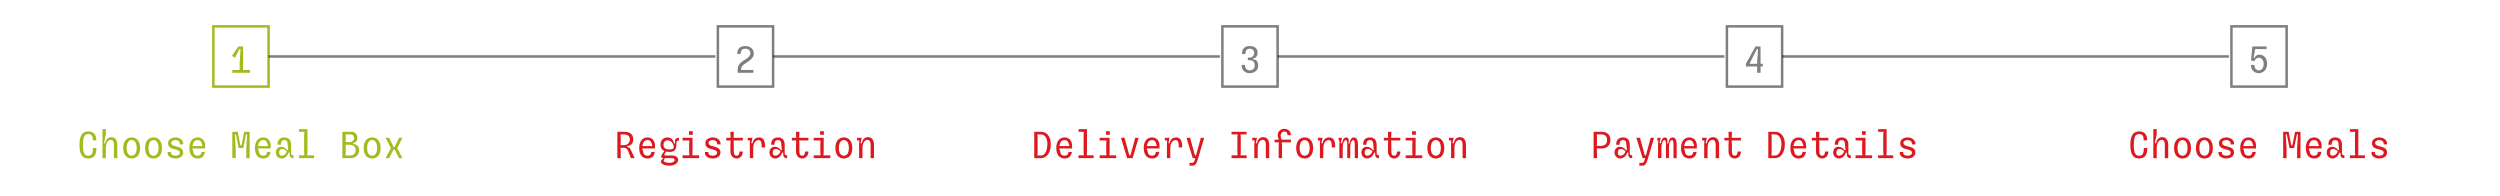
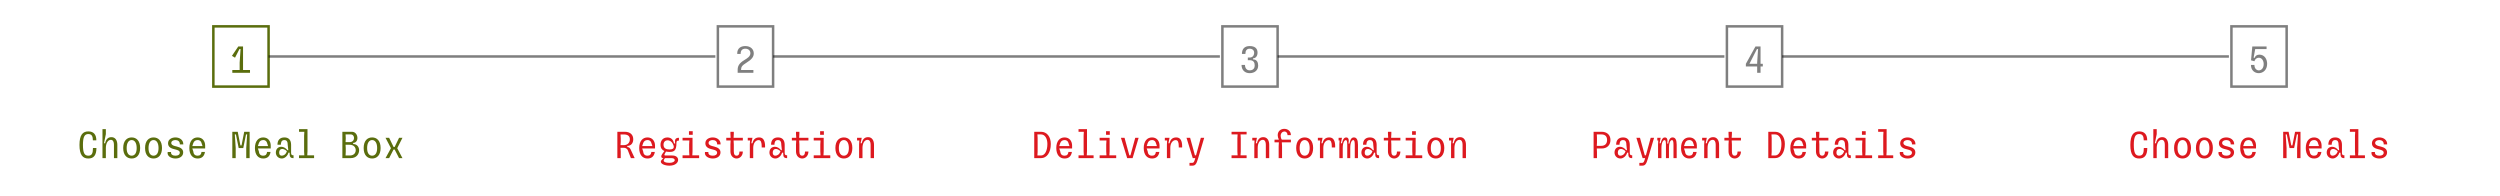
<svg xmlns="http://www.w3.org/2000/svg" width="996" height="78" viewBox="0 0 996 78" fill="none">
-   <rect x="85" y="10.5" width="22" height="24" stroke="#A0BD1F" />
-   <path d="M92.553 29V27.875H95.478V24.98L95.838 19.55H95.388L93.633 22.985L92.403 22.25L94.938 18.5H96.828V27.875H99.603V29H92.553Z" fill="#A0BD1F" />
-   <path d="M35.189 62.025C36.599 62.025 37.034 61.095 37.034 58.95H38.414C38.414 61.86 37.334 63.15 35.189 63.15C32.954 63.15 31.664 61.725 31.664 57.75C31.664 53.775 32.954 52.35 35.189 52.35C37.334 52.35 38.384 53.64 38.384 55.92H37.004C37.004 54.405 36.599 53.4 35.189 53.4C33.689 53.4 33.044 54.525 33.044 57.75C33.044 60.975 33.689 62.025 35.189 62.025ZM40.823 63V51.45H42.173V53.445L41.423 57.075H41.873C42.263 55.29 43.178 54.645 44.423 54.645C45.938 54.645 46.748 55.935 46.748 57.675V63H45.398V57.675C45.413 56.565 45.038 55.71 44.168 55.71C43.103 55.71 42.188 56.88 42.173 58.92V63H40.823ZM54.452 58.965C54.452 56.79 53.552 55.8 52.457 55.8C51.362 55.8 50.462 56.79 50.462 58.965C50.447 61.155 51.362 62.025 52.457 62.025C53.552 62.025 54.467 61.155 54.452 58.965ZM49.082 58.965C49.082 56.04 50.612 54.75 52.457 54.75C54.302 54.75 55.832 56.04 55.832 58.965C55.832 61.89 54.302 63.15 52.457 63.15C50.612 63.15 49.082 61.89 49.082 58.965ZM63.161 58.965C63.161 56.79 62.261 55.8 61.166 55.8C60.071 55.8 59.171 56.79 59.171 58.965C59.156 61.155 60.071 62.025 61.166 62.025C62.261 62.025 63.176 61.155 63.161 58.965ZM57.791 58.965C57.791 56.04 59.321 54.75 61.166 54.75C63.011 54.75 64.541 56.04 64.541 58.965C64.541 61.89 63.011 63.15 61.166 63.15C59.321 63.15 57.791 61.89 57.791 58.965ZM69.921 63.15C68.135 63.15 66.471 62.16 66.8 60.555H68.15C68.001 61.695 68.99 62.025 69.921 62.025C70.971 62.025 71.63 61.605 71.63 60.795C71.63 60.12 70.971 59.82 69.951 59.565L69.126 59.355C67.55 58.95 66.951 58.14 66.951 57.06C66.951 55.5 68.451 54.75 69.891 54.75C71.481 54.75 73.085 55.68 73.025 57.525H71.645C71.706 56.235 70.76 55.8 69.876 55.8C69.096 55.8 68.225 56.145 68.225 57C68.225 57.54 68.781 57.96 69.621 58.17L70.445 58.38C71.99 58.77 72.981 59.415 72.981 60.735C72.981 62.22 71.66 63.15 69.921 63.15ZM78.735 63.15C76.815 63.15 75.435 61.755 75.435 58.98C75.435 56.205 76.815 54.75 78.735 54.75C80.64 54.75 81.735 56.175 81.735 58.035V59.16H76.62L76.995 60.285C77.1 61.335 77.565 62.025 78.735 62.025C79.725 62.025 80.16 61.515 80.28 60.525H81.66C81.39 62.265 80.385 63.15 78.735 63.15ZM76.62 58.185H80.685L80.31 57.06C80.145 56.43 79.755 55.8 78.735 55.8C77.865 55.8 77.25 56.265 76.995 57.06L76.62 58.185ZM92.553 63V52.5H94.713L95.778 57.93H96.228L97.293 52.5H99.453V63H98.103V58.98L98.463 53.55H98.013L96.918 58.98H95.088L93.993 53.55H93.543L93.903 58.98V63H92.553ZM104.862 63.15C102.942 63.15 101.562 61.755 101.562 58.98C101.562 56.205 102.942 54.75 104.862 54.75C106.767 54.75 107.862 56.175 107.862 58.035V59.16H102.747L103.122 60.285C103.227 61.335 103.692 62.025 104.862 62.025C105.852 62.025 106.287 61.515 106.407 60.525H107.787C107.517 62.265 106.512 63.15 104.862 63.15ZM102.747 58.185H106.812L106.437 57.06C106.272 56.43 105.882 55.8 104.862 55.8C103.992 55.8 103.377 56.265 103.122 57.06L102.747 58.185ZM112.266 63.15C110.841 63.15 109.896 62.025 109.896 60.795C109.896 59.22 110.931 58.47 112.101 58.47C112.941 58.47 113.901 59.01 114.516 59.85H114.861L114.621 57.675C114.621 56.175 114.036 55.8 113.301 55.8C112.071 55.8 111.891 56.835 111.891 57.675H110.541C110.541 55.725 111.606 54.75 113.301 54.75C114.996 54.75 115.956 55.74 115.971 57.675V60.825C115.971 61.635 116.181 61.875 116.946 61.875V63C115.656 63 115.371 62.565 115.371 60.825H114.921C114.621 62.04 113.481 63.15 112.266 63.15ZM111.216 60.795C111.216 61.635 111.591 62.025 112.266 62.025C112.986 62.025 113.916 61.53 114.291 60.24C113.631 59.61 112.941 59.34 112.461 59.34C111.696 59.34 111.216 59.835 111.216 60.795ZM121.155 54.09L121.245 52.515V52.5H119.13V51.45H122.505V60.3L122.415 61.875H125.13V63H119.13V61.875H121.245L121.155 60.3V54.09ZM136.399 63V52.5H140.209C141.634 52.5 142.399 53.79 142.399 54.975C142.399 56.055 141.754 56.925 140.704 56.925V57.375C142.249 57.375 143.074 58.59 143.074 59.835C143.074 61.395 141.994 63 139.699 63H136.399ZM137.674 61.935L139.324 61.95C141.034 61.965 141.724 60.87 141.724 59.835C141.724 58.725 140.944 57.675 139.324 57.675H137.674L137.749 59.1V60.525L137.674 61.935ZM137.674 56.625H139.324C140.494 56.625 141.049 55.785 141.049 54.975C141.049 54.24 140.599 53.55 139.699 53.55H137.674L137.749 54.975V55.2L137.674 56.625ZM150.253 58.965C150.253 56.79 149.353 55.8 148.258 55.8C147.163 55.8 146.263 56.79 146.263 58.965C146.248 61.155 147.163 62.025 148.258 62.025C149.353 62.025 150.268 61.155 150.253 58.965ZM144.883 58.965C144.883 56.04 146.413 54.75 148.258 54.75C150.103 54.75 151.633 56.04 151.633 58.965C151.633 61.89 150.103 63.15 148.258 63.15C146.413 63.15 144.883 61.89 144.883 58.965ZM153.592 63L155.752 59.04L153.592 54.9H155.032L156.787 58.53H157.237L158.992 54.9H160.342L158.257 59.04L160.342 63H158.992L157.237 59.58H156.787L155.032 63H153.592Z" fill="#A0BD1F" />
+   <rect x="85" y="10.5" width="22" height="24" stroke="#5A6D0D" />
+   <path d="M92.553 29V27.875H95.478V24.98L95.838 19.55H95.388L93.633 22.985L92.403 22.25L94.938 18.5H96.828V27.875H99.603V29H92.553Z" fill="#5A6D0D" />
+   <path d="M35.189 62.025C36.599 62.025 37.034 61.095 37.034 58.95H38.414C38.414 61.86 37.334 63.15 35.189 63.15C32.954 63.15 31.664 61.725 31.664 57.75C31.664 53.775 32.954 52.35 35.189 52.35C37.334 52.35 38.384 53.64 38.384 55.92H37.004C37.004 54.405 36.599 53.4 35.189 53.4C33.689 53.4 33.044 54.525 33.044 57.75C33.044 60.975 33.689 62.025 35.189 62.025ZM40.823 63V51.45H42.173V53.445L41.423 57.075H41.873C42.263 55.29 43.178 54.645 44.423 54.645C45.938 54.645 46.748 55.935 46.748 57.675V63H45.398V57.675C45.413 56.565 45.038 55.71 44.168 55.71C43.103 55.71 42.188 56.88 42.173 58.92V63H40.823ZM54.452 58.965C54.452 56.79 53.552 55.8 52.457 55.8C51.362 55.8 50.462 56.79 50.462 58.965C50.447 61.155 51.362 62.025 52.457 62.025C53.552 62.025 54.467 61.155 54.452 58.965ZM49.082 58.965C49.082 56.04 50.612 54.75 52.457 54.75C54.302 54.75 55.832 56.04 55.832 58.965C55.832 61.89 54.302 63.15 52.457 63.15C50.612 63.15 49.082 61.89 49.082 58.965ZM63.161 58.965C63.161 56.79 62.261 55.8 61.166 55.8C60.071 55.8 59.171 56.79 59.171 58.965C59.156 61.155 60.071 62.025 61.166 62.025C62.261 62.025 63.176 61.155 63.161 58.965ZM57.791 58.965C57.791 56.04 59.321 54.75 61.166 54.75C63.011 54.75 64.541 56.04 64.541 58.965C64.541 61.89 63.011 63.15 61.166 63.15C59.321 63.15 57.791 61.89 57.791 58.965ZM69.921 63.15C68.135 63.15 66.471 62.16 66.8 60.555H68.15C68.001 61.695 68.99 62.025 69.921 62.025C70.971 62.025 71.63 61.605 71.63 60.795C71.63 60.12 70.971 59.82 69.951 59.565L69.126 59.355C67.55 58.95 66.951 58.14 66.951 57.06C66.951 55.5 68.451 54.75 69.891 54.75C71.481 54.75 73.085 55.68 73.025 57.525H71.645C71.706 56.235 70.76 55.8 69.876 55.8C69.096 55.8 68.225 56.145 68.225 57C68.225 57.54 68.781 57.96 69.621 58.17L70.445 58.38C71.99 58.77 72.981 59.415 72.981 60.735C72.981 62.22 71.66 63.15 69.921 63.15ZM78.735 63.15C76.815 63.15 75.435 61.755 75.435 58.98C75.435 56.205 76.815 54.75 78.735 54.75C80.64 54.75 81.735 56.175 81.735 58.035V59.16H76.62L76.995 60.285C77.1 61.335 77.565 62.025 78.735 62.025C79.725 62.025 80.16 61.515 80.28 60.525H81.66C81.39 62.265 80.385 63.15 78.735 63.15ZM76.62 58.185H80.685L80.31 57.06C80.145 56.43 79.755 55.8 78.735 55.8C77.865 55.8 77.25 56.265 76.995 57.06L76.62 58.185ZM92.553 63V52.5H94.713L95.778 57.93H96.228L97.293 52.5H99.453V63H98.103V58.98L98.463 53.55H98.013L96.918 58.98H95.088L93.993 53.55H93.543L93.903 58.98V63H92.553ZM104.862 63.15C102.942 63.15 101.562 61.755 101.562 58.98C101.562 56.205 102.942 54.75 104.862 54.75C106.767 54.75 107.862 56.175 107.862 58.035V59.16H102.747L103.122 60.285C103.227 61.335 103.692 62.025 104.862 62.025C105.852 62.025 106.287 61.515 106.407 60.525H107.787C107.517 62.265 106.512 63.15 104.862 63.15ZM102.747 58.185H106.812L106.437 57.06C106.272 56.43 105.882 55.8 104.862 55.8C103.992 55.8 103.377 56.265 103.122 57.06L102.747 58.185ZM112.266 63.15C110.841 63.15 109.896 62.025 109.896 60.795C109.896 59.22 110.931 58.47 112.101 58.47C112.941 58.47 113.901 59.01 114.516 59.85H114.861L114.621 57.675C114.621 56.175 114.036 55.8 113.301 55.8C112.071 55.8 111.891 56.835 111.891 57.675H110.541C110.541 55.725 111.606 54.75 113.301 54.75C114.996 54.75 115.956 55.74 115.971 57.675V60.825C115.971 61.635 116.181 61.875 116.946 61.875V63C115.656 63 115.371 62.565 115.371 60.825H114.921C114.621 62.04 113.481 63.15 112.266 63.15ZM111.216 60.795C111.216 61.635 111.591 62.025 112.266 62.025C112.986 62.025 113.916 61.53 114.291 60.24C113.631 59.61 112.941 59.34 112.461 59.34C111.696 59.34 111.216 59.835 111.216 60.795ZM121.155 54.09L121.245 52.515V52.5H119.13V51.45H122.505V60.3L122.415 61.875H125.13V63H119.13V61.875H121.245L121.155 60.3V54.09ZM136.399 63V52.5H140.209C141.634 52.5 142.399 53.79 142.399 54.975C142.399 56.055 141.754 56.925 140.704 56.925V57.375C142.249 57.375 143.074 58.59 143.074 59.835C143.074 61.395 141.994 63 139.699 63H136.399ZM137.674 61.935L139.324 61.95C141.034 61.965 141.724 60.87 141.724 59.835C141.724 58.725 140.944 57.675 139.324 57.675H137.674L137.749 59.1V60.525L137.674 61.935ZM137.674 56.625H139.324C140.494 56.625 141.049 55.785 141.049 54.975C141.049 54.24 140.599 53.55 139.699 53.55H137.674L137.749 54.975V55.2L137.674 56.625ZM150.253 58.965C150.253 56.79 149.353 55.8 148.258 55.8C147.163 55.8 146.263 56.79 146.263 58.965C146.248 61.155 147.163 62.025 148.258 62.025C149.353 62.025 150.268 61.155 150.253 58.965ZM144.883 58.965C144.883 56.04 146.413 54.75 148.258 54.75C150.103 54.75 151.633 56.04 151.633 58.965C151.633 61.89 150.103 63.15 148.258 63.15C146.413 63.15 144.883 61.89 144.883 58.965ZM153.592 63L155.752 59.04L153.592 54.9H155.032L156.787 58.53H157.237L158.992 54.9H160.342L158.257 59.04L160.342 63H158.992L157.237 59.58H156.787L155.032 63H153.592Z" fill="#5A6D0D" />
  <rect x="286" y="10.5" width="22" height="24" stroke="black" stroke-opacity="0.5" />
  <path d="M293.883 27.875C293.883 26.33 294.423 25.22 296.598 23.9C297.768 23.18 298.953 22.475 298.953 21.2C298.953 20.195 298.203 19.4 296.928 19.4C295.623 19.4 295.023 20.24 295.083 21.5H293.703C293.628 18.995 295.428 18.35 296.928 18.35C298.953 18.35 300.303 19.535 300.303 21.29C300.303 22.655 299.433 23.735 297.423 24.965C295.653 26.045 295.233 26.645 295.233 27.875H300.153V29H293.883V27.875Z" fill="black" fill-opacity="0.5" />
  <path d="M250.123 59.865C249.913 59.34 249.343 58.875 248.533 58.875H247.213L247.303 60.45V63H245.953V52.5H248.908C251.203 52.5 252.283 53.79 252.283 55.5C252.283 57.105 251.338 58.125 249.913 58.125V58.575C250.573 58.575 250.993 59.01 251.248 59.55L252.853 63H251.353L250.123 59.865ZM247.213 57.825H248.533C249.973 57.825 250.933 56.895 250.933 55.5C250.933 54.315 250.243 53.565 248.533 53.565H247.213L247.303 55.14V56.55L247.213 57.825ZM257.962 63.15C256.042 63.15 254.662 61.755 254.662 58.98C254.662 56.205 256.042 54.75 257.962 54.75C259.867 54.75 260.962 56.175 260.962 58.035V59.16H255.847L256.222 60.285C256.327 61.335 256.792 62.025 257.962 62.025C258.952 62.025 259.387 61.515 259.507 60.525H260.887C260.617 62.265 259.612 63.15 257.962 63.15ZM255.847 58.185H259.912L259.537 57.06C259.372 56.43 258.982 55.8 257.962 55.8C257.092 55.8 256.477 56.265 256.222 57.06L255.847 58.185ZM266.701 66C264.946 66 263.281 65.355 263.281 64.425C263.281 64.125 263.461 63.795 263.866 63.435L264.331 63.03C263.761 63.03 263.446 62.76 263.446 62.325C263.446 62.04 263.596 61.68 263.881 61.29L264.706 60.165C263.776 59.775 263.146 59.01 263.146 57.66C263.146 56.055 264.091 54.765 265.891 54.765C267.301 54.765 268.156 55.545 268.486 56.97L268.531 57.165H268.981L268.951 56.97C268.801 55.965 268.906 54.9 270.346 54.9H270.496V56.025H270.346C269.686 56.025 269.491 56.235 269.491 57.075C269.491 60.015 268.501 60.525 266.791 60.525C266.281 60.525 265.786 60.48 265.336 60.375L264.796 61.35C264.616 61.68 264.706 61.95 265.021 61.95H267.826C269.416 61.95 270.166 62.775 270.166 63.705C270.166 64.89 268.921 66 266.701 66ZM264.346 57.675C264.346 59.175 265.516 59.55 266.716 59.55C267.931 59.55 268.441 59.175 268.441 58.515C268.441 58.155 268.276 57.69 267.991 57.18C267.496 56.31 266.701 55.89 265.966 55.89C265.096 55.89 264.346 56.475 264.346 57.675ZM264.541 63.6C264.001 64.485 265.306 64.875 266.701 64.875C268.006 64.875 268.816 64.395 268.816 63.795C268.816 63.36 268.426 63 267.526 63H265.981L264.901 63.015L264.541 63.6ZM271.93 63V61.875H274.645L274.555 60.3V57.525L274.645 55.95H271.93V54.9H275.905V60.3L275.815 61.875H278.53V63H271.93ZM274.48 53.7V52.275H275.98V53.7H274.48ZM283.984 63.15C282.199 63.15 280.534 62.16 280.864 60.555H282.214C282.064 61.695 283.054 62.025 283.984 62.025C285.034 62.025 285.694 61.605 285.694 60.795C285.694 60.12 285.034 59.82 284.014 59.565L283.189 59.355C281.614 58.95 281.014 58.14 281.014 57.06C281.014 55.5 282.514 54.75 283.954 54.75C285.544 54.75 287.149 55.68 287.089 57.525H285.709C285.769 56.235 284.824 55.8 283.939 55.8C283.159 55.8 282.289 56.145 282.289 57C282.289 57.54 282.844 57.96 283.684 58.17L284.509 58.38C286.054 58.77 287.044 59.415 287.044 60.735C287.044 62.22 285.724 63.15 283.984 63.15ZM293.458 62.025C294.058 62.04 294.598 61.635 294.598 60.36H295.948C295.948 62.1 294.748 63.15 293.458 63.15C292.168 63.15 290.998 62.1 290.998 60.36V57.525L291.088 55.95H289.348V54.9H291.088L290.998 53.325V52.5H292.348V53.325L292.258 54.9H295.948V55.95H292.258L292.348 57.525V60.36C292.348 61.635 292.858 62.04 293.458 62.025ZM298.733 63V57.54L298.823 55.965V55.95H297.908V54.9H299.783L299.333 57.075H299.783C300.173 55.275 301.238 54.75 302.483 54.75C304.148 54.75 304.808 56.16 304.808 58.335C304.808 58.485 304.808 58.62 304.793 58.755H303.458V58.335C303.458 56.73 303.158 55.815 302.228 55.815C301.163 55.815 300.083 56.88 300.083 58.92V63H298.733ZM308.912 63.15C307.487 63.15 306.542 62.025 306.542 60.795C306.542 59.22 307.577 58.47 308.747 58.47C309.587 58.47 310.547 59.01 311.162 59.85H311.507L311.267 57.675C311.267 56.175 310.682 55.8 309.947 55.8C308.717 55.8 308.537 56.835 308.537 57.675H307.187C307.187 55.725 308.252 54.75 309.947 54.75C311.642 54.75 312.602 55.74 312.617 57.675V60.825C312.617 61.635 312.827 61.875 313.592 61.875V63C312.302 63 312.017 62.565 312.017 60.825H311.567C311.267 62.04 310.127 63.15 308.912 63.15ZM307.862 60.795C307.862 61.635 308.237 62.025 308.912 62.025C309.632 62.025 310.562 61.53 310.937 60.24C310.277 59.61 309.587 59.34 309.107 59.34C308.342 59.34 307.862 59.835 307.862 60.795ZM319.586 62.025C320.186 62.04 320.726 61.635 320.726 60.36H322.076C322.076 62.1 320.876 63.15 319.586 63.15C318.296 63.15 317.126 62.1 317.126 60.36V57.525L317.216 55.95H315.476V54.9H317.216L317.126 53.325V52.5H318.476V53.325L318.386 54.9H322.076V55.95H318.386L318.476 57.525V60.36C318.476 61.635 318.986 62.04 319.586 62.025ZM324.185 63V61.875H326.9L326.81 60.3V57.525L326.9 55.95H324.185V54.9H328.16V60.3L328.07 61.875H330.785V63H324.185ZM326.735 53.7V52.275H328.235V53.7H326.735ZM338.189 58.965C338.189 56.79 337.289 55.8 336.194 55.8C335.099 55.8 334.199 56.79 334.199 58.965C334.184 61.155 335.099 62.025 336.194 62.025C337.289 62.025 338.204 61.155 338.189 58.965ZM332.819 58.965C332.819 56.04 334.349 54.75 336.194 54.75C338.039 54.75 339.569 56.04 339.569 58.965C339.569 61.89 338.039 63.15 336.194 63.15C334.349 63.15 332.819 61.89 332.819 58.965ZM342.263 63V57.54L342.353 55.965V55.95H341.453V54.9H343.313L342.863 57.075H343.313C343.703 55.275 344.618 54.645 345.878 54.645C347.393 54.645 348.203 55.935 348.203 57.675V63H346.853V57.675C346.868 56.565 346.493 55.71 345.623 55.71C344.543 55.71 343.613 56.88 343.613 58.92V63H342.263Z" fill="#DD191F" />
  <rect x="487" y="10.5" width="22" height="24" stroke="black" stroke-opacity="0.5" />
  <path d="M497.853 28.025C499.368 28.04 499.878 27.02 499.878 26.135C499.878 25.025 499.503 23.975 497.853 23.975H497.133V22.925H497.853C499.053 22.925 499.653 22.085 499.653 20.975C499.653 20.03 498.918 19.4 497.853 19.4C496.728 19.4 496.158 20.15 496.158 21.5H494.778C494.778 19.49 495.843 18.35 497.853 18.35C499.938 18.35 501.003 19.295 501.003 20.96C501.003 22.34 500.283 23.225 499.233 23.225V23.675C500.778 23.675 501.258 24.89 501.258 26.135C501.258 27.95 499.893 29.15 497.853 29.15C495.918 29.15 494.628 27.845 494.628 25.88H496.008C496.008 27.215 496.743 28.025 497.853 28.025Z" fill="black" fill-opacity="0.5" />
  <path d="M412.041 63V52.5H414.741C417.081 52.5 418.641 54.45 418.641 57.36C418.641 60.75 417.081 63 414.741 63H412.041ZM413.301 61.95H414.741C416.256 61.95 417.276 60.12 417.276 57.36C417.276 55.08 416.256 53.55 414.741 53.55H413.301L413.391 54.975V60.525L413.301 61.95ZM424.125 63.15C422.205 63.15 420.825 61.755 420.825 58.98C420.825 56.205 422.205 54.75 424.125 54.75C426.03 54.75 427.125 56.175 427.125 58.035V59.16H422.01L422.385 60.285C422.49 61.335 422.955 62.025 424.125 62.025C425.115 62.025 425.55 61.515 425.67 60.525H427.05C426.78 62.265 425.775 63.15 424.125 63.15ZM422.01 58.185H426.075L425.7 57.06C425.535 56.43 425.145 55.8 424.125 55.8C423.255 55.8 422.64 56.265 422.385 57.06L422.01 58.185ZM431.709 54.09L431.799 52.515V52.5H429.684V51.45H433.059V60.3L432.969 61.875H435.684V63H429.684V61.875H431.799L431.709 60.3V54.09ZM438.094 63V61.875H440.809L440.719 60.3V57.525L440.809 55.95H438.094V54.9H442.069V60.3L441.979 61.875H444.694V63H438.094ZM440.644 53.7V52.275H442.144V53.7H440.644ZM449.068 63L446.578 54.9H448.018L449.923 61.875H450.373L452.278 54.9H453.628L451.228 63H449.068ZM458.962 63.15C457.042 63.15 455.662 61.755 455.662 58.98C455.662 56.205 457.042 54.75 458.962 54.75C460.867 54.75 461.962 56.175 461.962 58.035V59.16H456.847L457.222 60.285C457.327 61.335 457.792 62.025 458.962 62.025C459.952 62.025 460.387 61.515 460.507 60.525H461.887C461.617 62.265 460.612 63.15 458.962 63.15ZM456.847 58.185H460.912L460.537 57.06C460.372 56.43 459.982 55.8 458.962 55.8C458.092 55.8 457.477 56.265 457.222 57.06L456.847 58.185ZM464.896 63V57.54L464.986 55.965V55.95H464.071V54.9H465.946L465.496 57.075H465.946C466.336 55.275 467.401 54.75 468.646 54.75C470.311 54.75 470.971 56.16 470.971 58.335C470.971 58.485 470.971 58.62 470.956 58.755H469.621V58.335C469.621 56.73 469.321 55.815 468.391 55.815C467.326 55.815 466.246 56.88 466.246 58.92V63H464.896ZM473.89 66V64.875H475.015C475.54 64.875 475.765 64.56 476.14 63.21L476.2 63H475.195L472.705 54.9H474.145L476.05 61.875H476.5L478.405 54.9H479.755L477.295 63.21C476.635 65.445 476.155 66 475.015 66H473.89ZM490.648 63V61.875H493.063L492.973 60.36V55.14L493.063 53.565V53.55H490.648V52.5H496.648V53.55H494.233V53.565L494.323 55.14V60.36L494.233 61.875H496.648V63H490.648ZM499.717 63V57.54L499.807 55.965V55.95H498.907V54.9H500.767L500.317 57.075H500.767C501.157 55.275 502.072 54.645 503.332 54.645C504.847 54.645 505.657 55.935 505.657 57.675V63H504.307V57.675C504.322 56.565 503.947 55.71 503.077 55.71C501.997 55.71 501.067 56.88 501.067 58.92V63H499.717ZM509.507 55.65C509.192 55.035 509.042 54.435 509.042 53.85C509.042 52.17 510.347 51.33 511.652 51.33C512.972 51.33 514.292 52.155 514.292 53.85H512.942C512.942 52.845 512.342 52.38 511.712 52.38C510.992 52.38 510.212 52.995 510.212 54.135C510.212 54.66 510.377 55.215 510.677 55.65H514.292V56.7H510.677L510.767 58.275V63H509.417V58.275L509.507 56.7H507.767V55.65H509.507ZM521.771 58.965C521.771 56.79 520.871 55.8 519.776 55.8C518.681 55.8 517.781 56.79 517.781 58.965C517.766 61.155 518.681 62.025 519.776 62.025C520.871 62.025 521.786 61.155 521.771 58.965ZM516.401 58.965C516.401 56.04 517.931 54.75 519.776 54.75C521.621 54.75 523.151 56.04 523.151 58.965C523.151 61.89 521.621 63.15 519.776 63.15C517.931 63.15 516.401 61.89 516.401 58.965ZM525.86 63V57.54L525.95 55.965V55.95H525.035V54.9H526.91L526.46 57.075H526.91C527.3 55.275 528.365 54.75 529.61 54.75C531.275 54.75 531.935 56.16 531.935 58.335C531.935 58.485 531.935 58.62 531.92 58.755H530.585V58.335C530.585 56.73 530.285 55.815 529.355 55.815C528.29 55.815 527.21 56.88 527.21 58.92V63H525.86ZM539.744 57.78C539.744 56.43 539.594 55.815 539.144 55.815C538.679 55.815 537.944 56.46 537.944 59.025V63H536.744V57.78C536.744 56.205 536.564 55.815 536.174 55.815C535.754 55.815 534.944 56.46 534.944 59.025V63H533.594V57.54L533.684 55.965V55.95H533.294V54.9H534.644L534.194 57.075H534.644C535.064 55.095 535.739 54.75 536.369 54.75C537.044 54.75 537.344 55.32 537.344 56.04C537.344 56.4 537.299 56.79 537.209 57.18H537.659C537.959 55.23 538.634 54.75 539.399 54.75C540.539 54.75 541.019 55.8 541.019 57.705V63H539.744V57.78ZM544.748 63.15C543.323 63.15 542.378 62.025 542.378 60.795C542.378 59.22 543.413 58.47 544.583 58.47C545.423 58.47 546.383 59.01 546.998 59.85H547.343L547.103 57.675C547.103 56.175 546.518 55.8 545.783 55.8C544.553 55.8 544.373 56.835 544.373 57.675H543.023C543.023 55.725 544.088 54.75 545.783 54.75C547.478 54.75 548.438 55.74 548.453 57.675V60.825C548.453 61.635 548.663 61.875 549.428 61.875V63C548.138 63 547.853 62.565 547.853 60.825H547.403C547.103 62.04 545.963 63.15 544.748 63.15ZM543.698 60.795C543.698 61.635 544.073 62.025 544.748 62.025C545.468 62.025 546.398 61.53 546.773 60.24C546.113 59.61 545.423 59.34 544.943 59.34C544.178 59.34 543.698 59.835 543.698 60.795ZM555.422 62.025C556.022 62.04 556.562 61.635 556.562 60.36H557.912C557.912 62.1 556.712 63.15 555.422 63.15C554.132 63.15 552.962 62.1 552.962 60.36V57.525L553.052 55.95H551.312V54.9H553.052L552.962 53.325V52.5H554.312V53.325L554.222 54.9H557.912V55.95H554.222L554.312 57.525V60.36C554.312 61.635 554.822 62.04 555.422 62.025ZM560.021 63V61.875H562.736L562.646 60.3V57.525L562.736 55.95H560.021V54.9H563.996V60.3L563.906 61.875H566.621V63H560.021ZM562.571 53.7V52.275H564.071V53.7H562.571ZM574.026 58.965C574.026 56.79 573.126 55.8 572.031 55.8C570.936 55.8 570.036 56.79 570.036 58.965C570.021 61.155 570.936 62.025 572.031 62.025C573.126 62.025 574.041 61.155 574.026 58.965ZM568.656 58.965C568.656 56.04 570.186 54.75 572.031 54.75C573.876 54.75 575.406 56.04 575.406 58.965C575.406 61.89 573.876 63.15 572.031 63.15C570.186 63.15 568.656 61.89 568.656 58.965ZM578.1 63V57.54L578.19 55.965V55.95H577.29V54.9H579.15L578.7 57.075H579.15C579.54 55.275 580.455 54.645 581.715 54.645C583.23 54.645 584.04 55.935 584.04 57.675V63H582.69V57.675C582.705 56.565 582.33 55.71 581.46 55.71C580.38 55.71 579.45 56.88 579.45 58.92V63H578.1Z" fill="#DD191F" />
  <rect x="688" y="10.5" width="22" height="24" stroke="black" stroke-opacity="0.5" />
  <path d="M700.053 29V26.48H695.553V25.43L699.378 18.5H701.403V25.43H702.303V26.48H701.403V29H700.053ZM696.978 25.43H700.053V24.98L700.413 19.55H699.963L696.978 25.43Z" fill="black" fill-opacity="0.5" />
  <path d="M634.889 63V52.5H638.144C640.049 52.5 641.609 53.625 641.609 55.785C641.609 57.78 640.274 59.16 638.129 59.16H636.164L636.239 60.585V63H634.889ZM636.164 58.11H637.859C639.539 58.11 640.259 57.165 640.259 55.785C640.259 54.57 639.704 53.55 637.979 53.55H636.164L636.239 54.975V56.685L636.164 58.11ZM645.593 63.15C644.168 63.15 643.223 62.025 643.223 60.795C643.223 59.22 644.258 58.47 645.428 58.47C646.268 58.47 647.228 59.01 647.843 59.85H648.188L647.948 57.675C647.948 56.175 647.363 55.8 646.628 55.8C645.398 55.8 645.218 56.835 645.218 57.675H643.868C643.868 55.725 644.933 54.75 646.628 54.75C648.323 54.75 649.283 55.74 649.298 57.675V60.825C649.298 61.635 649.508 61.875 650.273 61.875V63C648.983 63 648.698 62.565 648.698 60.825H648.248C647.948 62.04 646.808 63.15 645.593 63.15ZM644.543 60.795C644.543 61.635 644.918 62.025 645.593 62.025C646.313 62.025 647.243 61.53 647.618 60.24C646.958 59.61 646.268 59.34 645.788 59.34C645.023 59.34 644.543 59.835 644.543 60.795ZM653.117 66V64.875H654.242C654.767 64.875 654.992 64.56 655.367 63.21L655.427 63H654.422L651.932 54.9H653.372L655.277 61.875H655.727L657.632 54.9H658.982L656.522 63.21C655.862 65.445 655.382 66 654.242 66H653.117ZM666.716 57.78C666.716 56.43 666.566 55.815 666.116 55.815C665.651 55.815 664.916 56.46 664.916 59.025V63H663.716V57.78C663.716 56.205 663.536 55.815 663.146 55.815C662.726 55.815 661.916 56.46 661.916 59.025V63H660.566V57.54L660.656 55.965V55.95H660.266V54.9H661.616L661.166 57.075H661.616C662.036 55.095 662.711 54.75 663.341 54.75C664.016 54.75 664.316 55.32 664.316 56.04C664.316 56.4 664.271 56.79 664.181 57.18H664.631C664.931 55.23 665.606 54.75 666.371 54.75C667.511 54.75 667.991 55.8 667.991 57.705V63H666.716V57.78ZM673.026 63.15C671.106 63.15 669.726 61.755 669.726 58.98C669.726 56.205 671.106 54.75 673.026 54.75C674.931 54.75 676.026 56.175 676.026 58.035V59.16H670.911L671.286 60.285C671.391 61.335 671.856 62.025 673.026 62.025C674.016 62.025 674.451 61.515 674.571 60.525H675.951C675.681 62.265 674.676 63.15 673.026 63.15ZM670.911 58.185H674.976L674.601 57.06C674.436 56.43 674.046 55.8 673.026 55.8C672.156 55.8 671.541 56.265 671.286 57.06L670.911 58.185ZM678.945 63V57.54L679.035 55.965V55.95H678.135V54.9H679.995L679.545 57.075H679.995C680.385 55.275 681.3 54.645 682.56 54.645C684.075 54.645 684.885 55.935 684.885 57.675V63H683.535V57.675C683.55 56.565 683.175 55.71 682.305 55.71C681.225 55.71 680.295 56.88 680.295 58.92V63H678.945ZM691.104 62.025C691.704 62.04 692.244 61.635 692.244 60.36H693.594C693.594 62.1 692.394 63.15 691.104 63.15C689.814 63.15 688.644 62.1 688.644 60.36V57.525L688.734 55.95H686.994V54.9H688.734L688.644 53.325V52.5H689.994V53.325L689.904 54.9H693.594V55.95H689.904L689.994 57.525V60.36C689.994 61.635 690.504 62.04 691.104 62.025ZM704.487 63V52.5H707.187C709.527 52.5 711.087 54.45 711.087 57.36C711.087 60.75 709.527 63 707.187 63H704.487ZM705.747 61.95H707.187C708.702 61.95 709.722 60.12 709.722 57.36C709.722 55.08 708.702 53.55 707.187 53.55H705.747L705.837 54.975V60.525L705.747 61.95ZM716.571 63.15C714.651 63.15 713.271 61.755 713.271 58.98C713.271 56.205 714.651 54.75 716.571 54.75C718.476 54.75 719.571 56.175 719.571 58.035V59.16H714.456L714.831 60.285C714.936 61.335 715.401 62.025 716.571 62.025C717.561 62.025 717.996 61.515 718.116 60.525H719.496C719.226 62.265 718.221 63.15 716.571 63.15ZM714.456 58.185H718.521L718.146 57.06C717.981 56.43 717.591 55.8 716.571 55.8C715.701 55.8 715.086 56.265 714.831 57.06L714.456 58.185ZM725.94 62.025C726.54 62.04 727.08 61.635 727.08 60.36H728.43C728.43 62.1 727.23 63.15 725.94 63.15C724.65 63.15 723.48 62.1 723.48 60.36V57.525L723.57 55.95H721.83V54.9H723.57L723.48 53.325V52.5H724.83V53.325L724.74 54.9H728.43V55.95H724.74L724.83 57.525V60.36C724.83 61.635 725.34 62.04 725.94 62.025ZM732.684 63.15C731.259 63.15 730.314 62.025 730.314 60.795C730.314 59.22 731.349 58.47 732.519 58.47C733.359 58.47 734.319 59.01 734.934 59.85H735.279L735.039 57.675C735.039 56.175 734.454 55.8 733.719 55.8C732.489 55.8 732.309 56.835 732.309 57.675H730.959C730.959 55.725 732.024 54.75 733.719 54.75C735.414 54.75 736.374 55.74 736.389 57.675V60.825C736.389 61.635 736.599 61.875 737.364 61.875V63C736.074 63 735.789 62.565 735.789 60.825H735.339C735.039 62.04 733.899 63.15 732.684 63.15ZM731.634 60.795C731.634 61.635 732.009 62.025 732.684 62.025C733.404 62.025 734.334 61.53 734.709 60.24C734.049 59.61 733.359 59.34 732.879 59.34C732.114 59.34 731.634 59.835 731.634 60.795ZM739.249 63V61.875H741.964L741.874 60.3V57.525L741.964 55.95H739.249V54.9H743.224V60.3L743.134 61.875H745.849V63H739.249ZM741.799 53.7V52.275H743.299V53.7H741.799ZM750.283 54.09L750.373 52.515V52.5H748.258V51.45H751.633V60.3L751.543 61.875H754.258V63H748.258V61.875H750.373L750.283 60.3V54.09ZM760.012 63.15C758.227 63.15 756.562 62.16 756.892 60.555H758.242C758.092 61.695 759.082 62.025 760.012 62.025C761.062 62.025 761.722 61.605 761.722 60.795C761.722 60.12 761.062 59.82 760.042 59.565L759.217 59.355C757.642 58.95 757.042 58.14 757.042 57.06C757.042 55.5 758.542 54.75 759.982 54.75C761.572 54.75 763.177 55.68 763.117 57.525H761.737C761.797 56.235 760.852 55.8 759.967 55.8C759.187 55.8 758.317 56.145 758.317 57C758.317 57.54 758.872 57.96 759.712 58.17L760.537 58.38C762.082 58.77 763.072 59.415 763.072 60.735C763.072 62.22 761.752 63.15 760.012 63.15Z" fill="#DD191F" />
  <rect x="889" y="10.5" width="22" height="24" stroke="black" stroke-opacity="0.5" />
  <path d="M899.883 29.15C898.308 29.15 896.778 28.055 896.778 25.88H898.158C898.158 27.305 899.028 28.04 899.928 28.04C900.873 28.04 901.848 27.215 901.848 25.52C901.848 24.26 901.203 23 899.898 23C899.088 23 898.383 23.57 898.158 24.41L896.808 24.035L897.318 18.5H903.003V19.55H898.473L897.843 23H898.293C898.458 22.265 899.193 21.77 900.123 21.77C902.208 21.77 903.228 23.585 903.228 25.415C903.228 27.935 901.533 29.15 899.883 29.15Z" fill="black" fill-opacity="0.5" />
  <path d="M852.253 62.025C853.663 62.025 854.098 61.095 854.098 58.95H855.478C855.478 61.86 854.398 63.15 852.253 63.15C850.018 63.15 848.728 61.725 848.728 57.75C848.728 53.775 850.018 52.35 852.253 52.35C854.398 52.35 855.448 53.64 855.448 55.92H854.068C854.068 54.405 853.663 53.4 852.253 53.4C850.753 53.4 850.108 54.525 850.108 57.75C850.108 60.975 850.753 62.025 852.253 62.025ZM857.887 63V51.45H859.237V53.445L858.487 57.075H858.937C859.327 55.29 860.242 54.645 861.487 54.645C863.002 54.645 863.812 55.935 863.812 57.675V63H862.462V57.675C862.477 56.565 862.102 55.71 861.232 55.71C860.167 55.71 859.252 56.88 859.237 58.92V63H857.887ZM871.516 58.965C871.516 56.79 870.616 55.8 869.521 55.8C868.426 55.8 867.526 56.79 867.526 58.965C867.511 61.155 868.426 62.025 869.521 62.025C870.616 62.025 871.531 61.155 871.516 58.965ZM866.146 58.965C866.146 56.04 867.676 54.75 869.521 54.75C871.366 54.75 872.896 56.04 872.896 58.965C872.896 61.89 871.366 63.15 869.521 63.15C867.676 63.15 866.146 61.89 866.146 58.965ZM880.225 58.965C880.225 56.79 879.325 55.8 878.23 55.8C877.135 55.8 876.235 56.79 876.235 58.965C876.22 61.155 877.135 62.025 878.23 62.025C879.325 62.025 880.24 61.155 880.225 58.965ZM874.855 58.965C874.855 56.04 876.385 54.75 878.23 54.75C880.075 54.75 881.605 56.04 881.605 58.965C881.605 61.89 880.075 63.15 878.23 63.15C876.385 63.15 874.855 61.89 874.855 58.965ZM886.984 63.15C885.199 63.15 883.534 62.16 883.864 60.555H885.214C885.064 61.695 886.054 62.025 886.984 62.025C888.034 62.025 888.694 61.605 888.694 60.795C888.694 60.12 888.034 59.82 887.014 59.565L886.189 59.355C884.614 58.95 884.014 58.14 884.014 57.06C884.014 55.5 885.514 54.75 886.954 54.75C888.544 54.75 890.149 55.68 890.089 57.525H888.709C888.769 56.235 887.824 55.8 886.939 55.8C886.159 55.8 885.289 56.145 885.289 57C885.289 57.54 885.844 57.96 886.684 58.17L887.509 58.38C889.054 58.77 890.044 59.415 890.044 60.735C890.044 62.22 888.724 63.15 886.984 63.15ZM895.798 63.15C893.878 63.15 892.498 61.755 892.498 58.98C892.498 56.205 893.878 54.75 895.798 54.75C897.703 54.75 898.798 56.175 898.798 58.035V59.16H893.683L894.058 60.285C894.163 61.335 894.628 62.025 895.798 62.025C896.788 62.025 897.223 61.515 897.343 60.525H898.723C898.453 62.265 897.448 63.15 895.798 63.15ZM893.683 58.185H897.748L897.373 57.06C897.208 56.43 896.818 55.8 895.798 55.8C894.928 55.8 894.313 56.265 894.058 57.06L893.683 58.185ZM909.617 63V52.5H911.777L912.842 57.93H913.292L914.357 52.5H916.517V63H915.167V58.98L915.527 53.55H915.077L913.982 58.98H912.152L911.057 53.55H910.607L910.967 58.98V63H909.617ZM921.926 63.15C920.006 63.15 918.626 61.755 918.626 58.98C918.626 56.205 920.006 54.75 921.926 54.75C923.831 54.75 924.926 56.175 924.926 58.035V59.16H919.811L920.186 60.285C920.291 61.335 920.756 62.025 921.926 62.025C922.916 62.025 923.351 61.515 923.471 60.525H924.851C924.581 62.265 923.576 63.15 921.926 63.15ZM919.811 58.185H923.876L923.501 57.06C923.336 56.43 922.946 55.8 921.926 55.8C921.056 55.8 920.441 56.265 920.186 57.06L919.811 58.185ZM929.33 63.15C927.905 63.15 926.96 62.025 926.96 60.795C926.96 59.22 927.995 58.47 929.165 58.47C930.005 58.47 930.965 59.01 931.58 59.85H931.925L931.685 57.675C931.685 56.175 931.1 55.8 930.365 55.8C929.135 55.8 928.955 56.835 928.955 57.675H927.605C927.605 55.725 928.67 54.75 930.365 54.75C932.06 54.75 933.02 55.74 933.035 57.675V60.825C933.035 61.635 933.245 61.875 934.01 61.875V63C932.72 63 932.435 62.565 932.435 60.825H931.985C931.685 62.04 930.545 63.15 929.33 63.15ZM928.28 60.795C928.28 61.635 928.655 62.025 929.33 62.025C930.05 62.025 930.98 61.53 931.355 60.24C930.695 59.61 930.005 59.34 929.525 59.34C928.76 59.34 928.28 59.835 928.28 60.795ZM938.219 54.09L938.309 52.515V52.5H936.194V51.45H939.569V60.3L939.479 61.875H942.194V63H936.194V61.875H938.309L938.219 60.3V54.09ZM947.948 63.15C946.163 63.15 944.498 62.16 944.828 60.555H946.178C946.028 61.695 947.018 62.025 947.948 62.025C948.998 62.025 949.658 61.605 949.658 60.795C949.658 60.12 948.998 59.82 947.978 59.565L947.153 59.355C945.578 58.95 944.978 58.14 944.978 57.06C944.978 55.5 946.478 54.75 947.918 54.75C949.508 54.75 951.113 55.68 951.053 57.525H949.673C949.733 56.235 948.788 55.8 947.903 55.8C947.123 55.8 946.253 56.145 946.253 57C946.253 57.54 946.808 57.96 947.648 58.17L948.473 58.38C950.018 58.77 951.008 59.415 951.008 60.735C951.008 62.22 949.688 63.15 947.948 63.15Z" fill="#DD191F" />
  <line x1="107" y1="22.5" x2="285" y2="22.5" stroke="black" stroke-opacity="0.5" />
  <line x1="308" y1="22.5" x2="486" y2="22.5" stroke="black" stroke-opacity="0.5" />
  <line x1="509" y1="22.5" x2="687" y2="22.5" stroke="black" stroke-opacity="0.5" />
  <line x1="710" y1="22.5" x2="888" y2="22.5" stroke="black" stroke-opacity="0.5" />
</svg>
